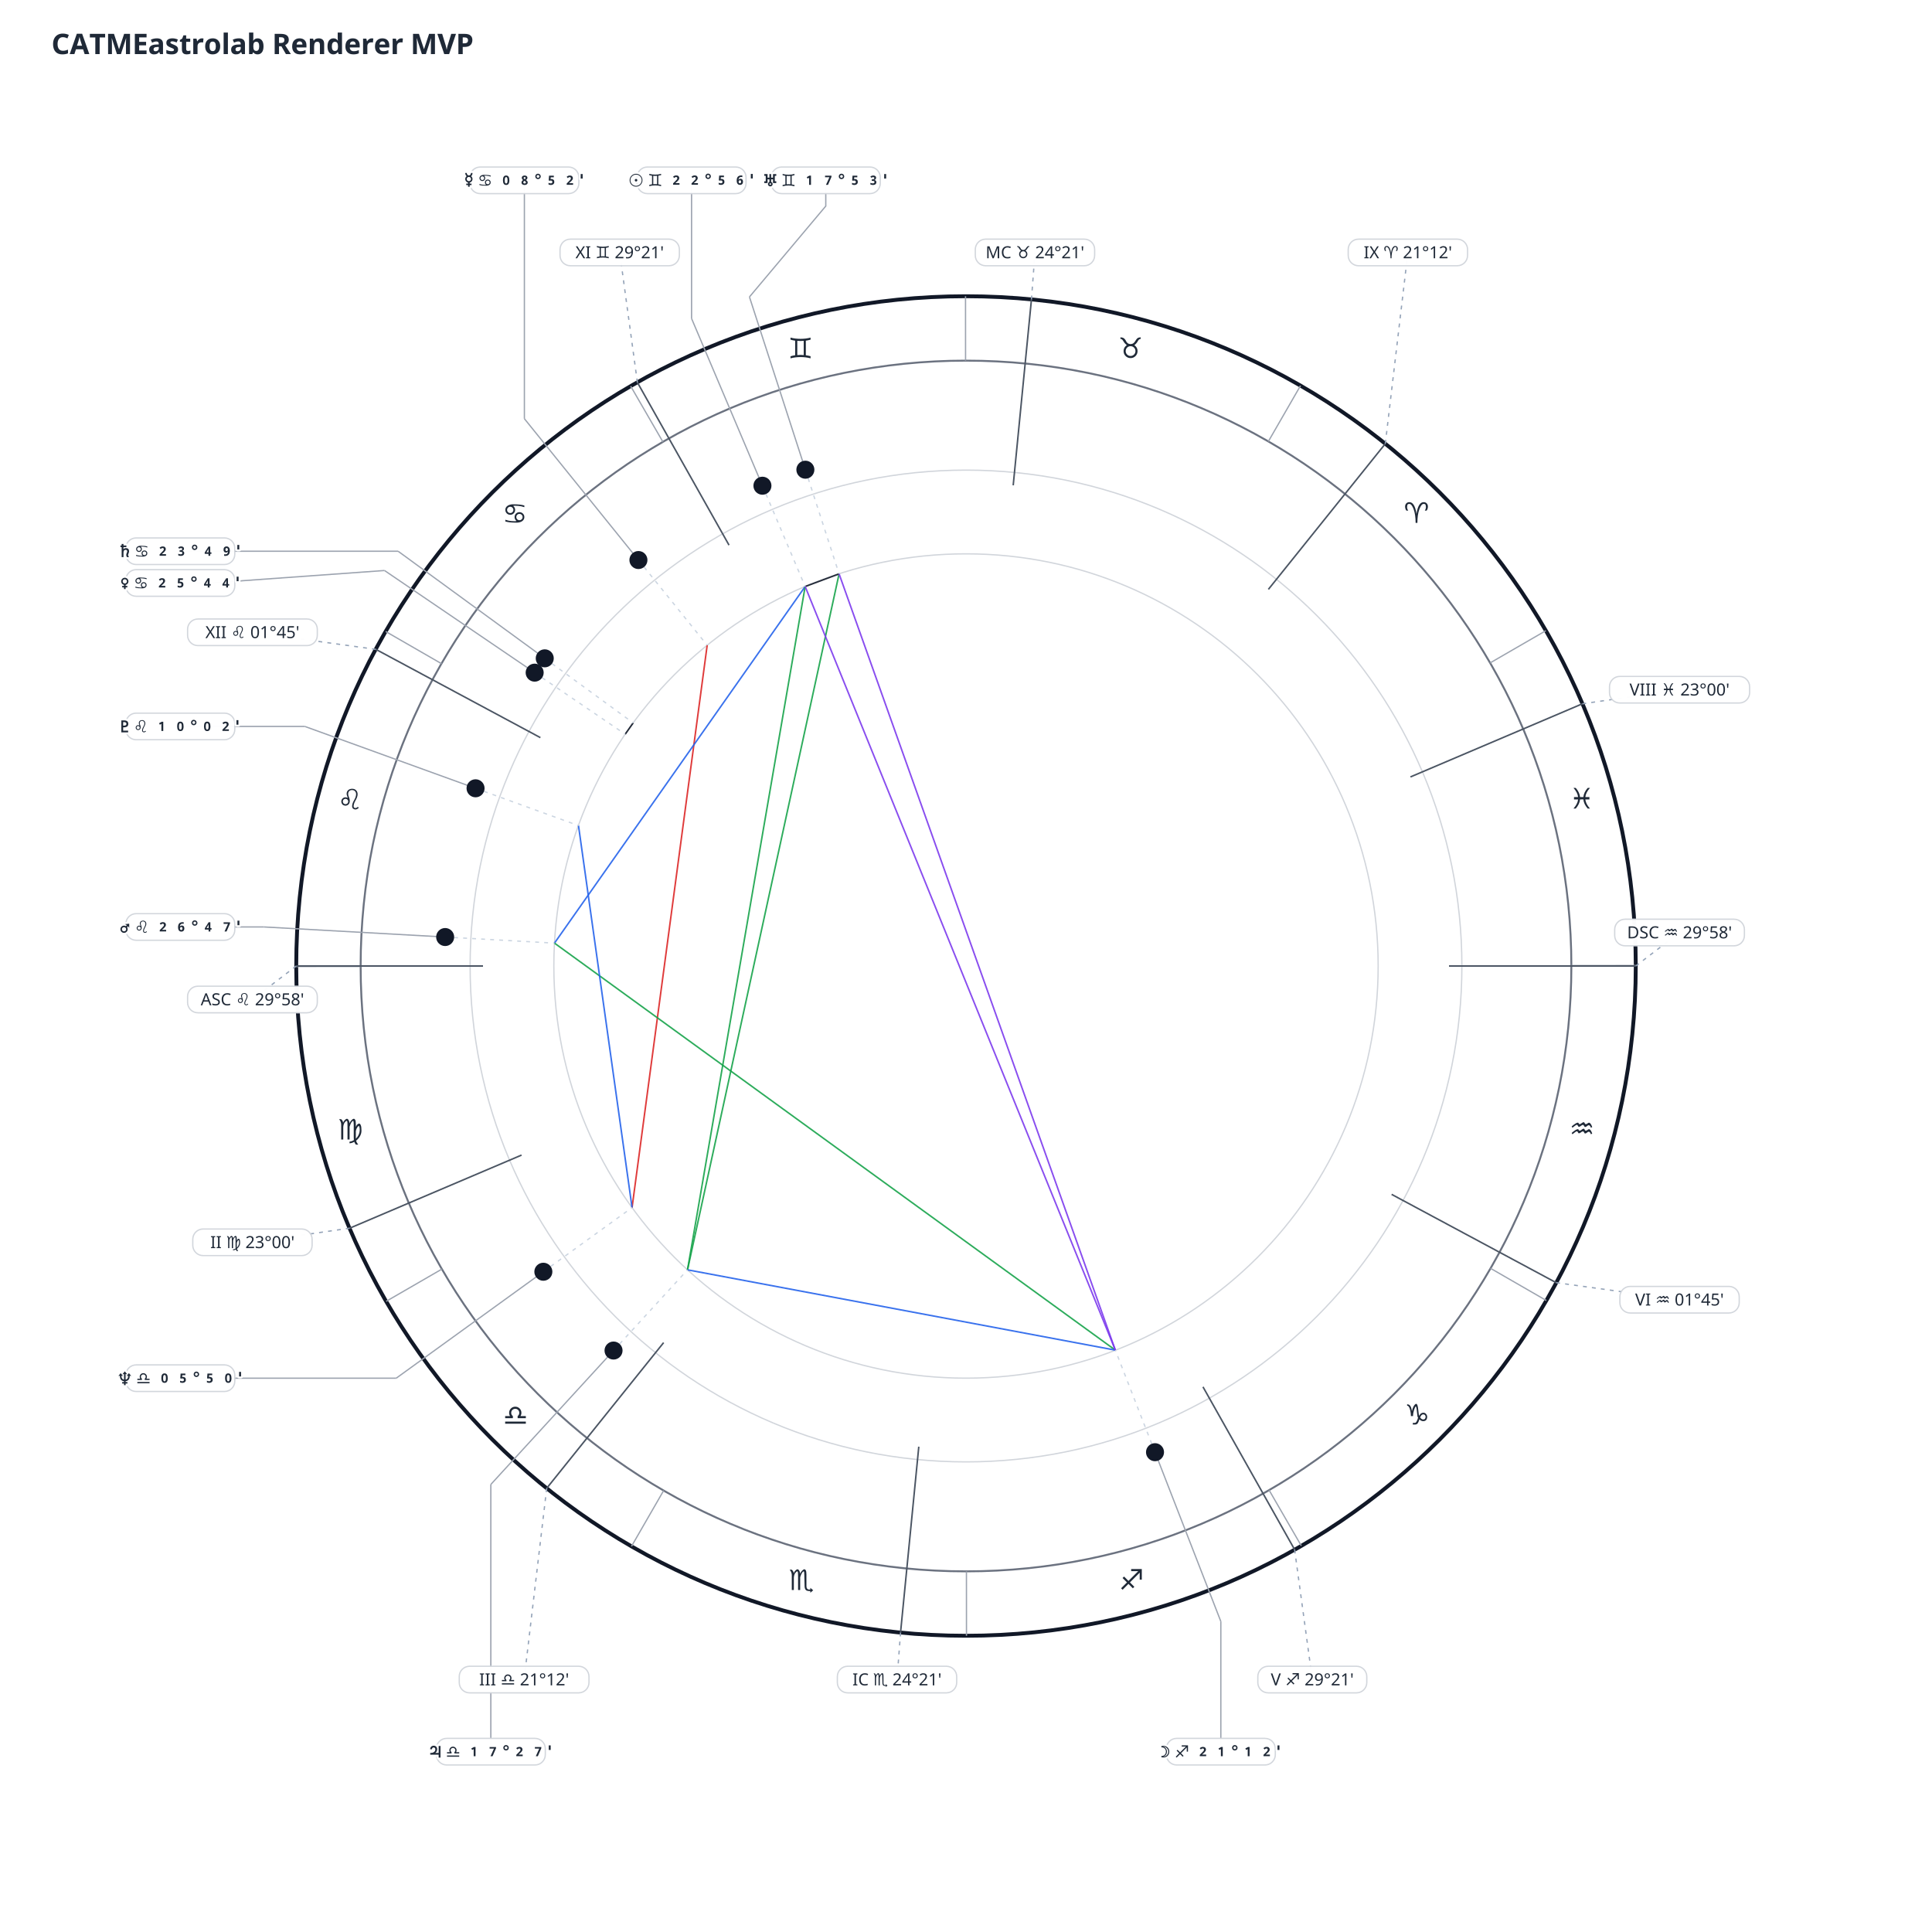
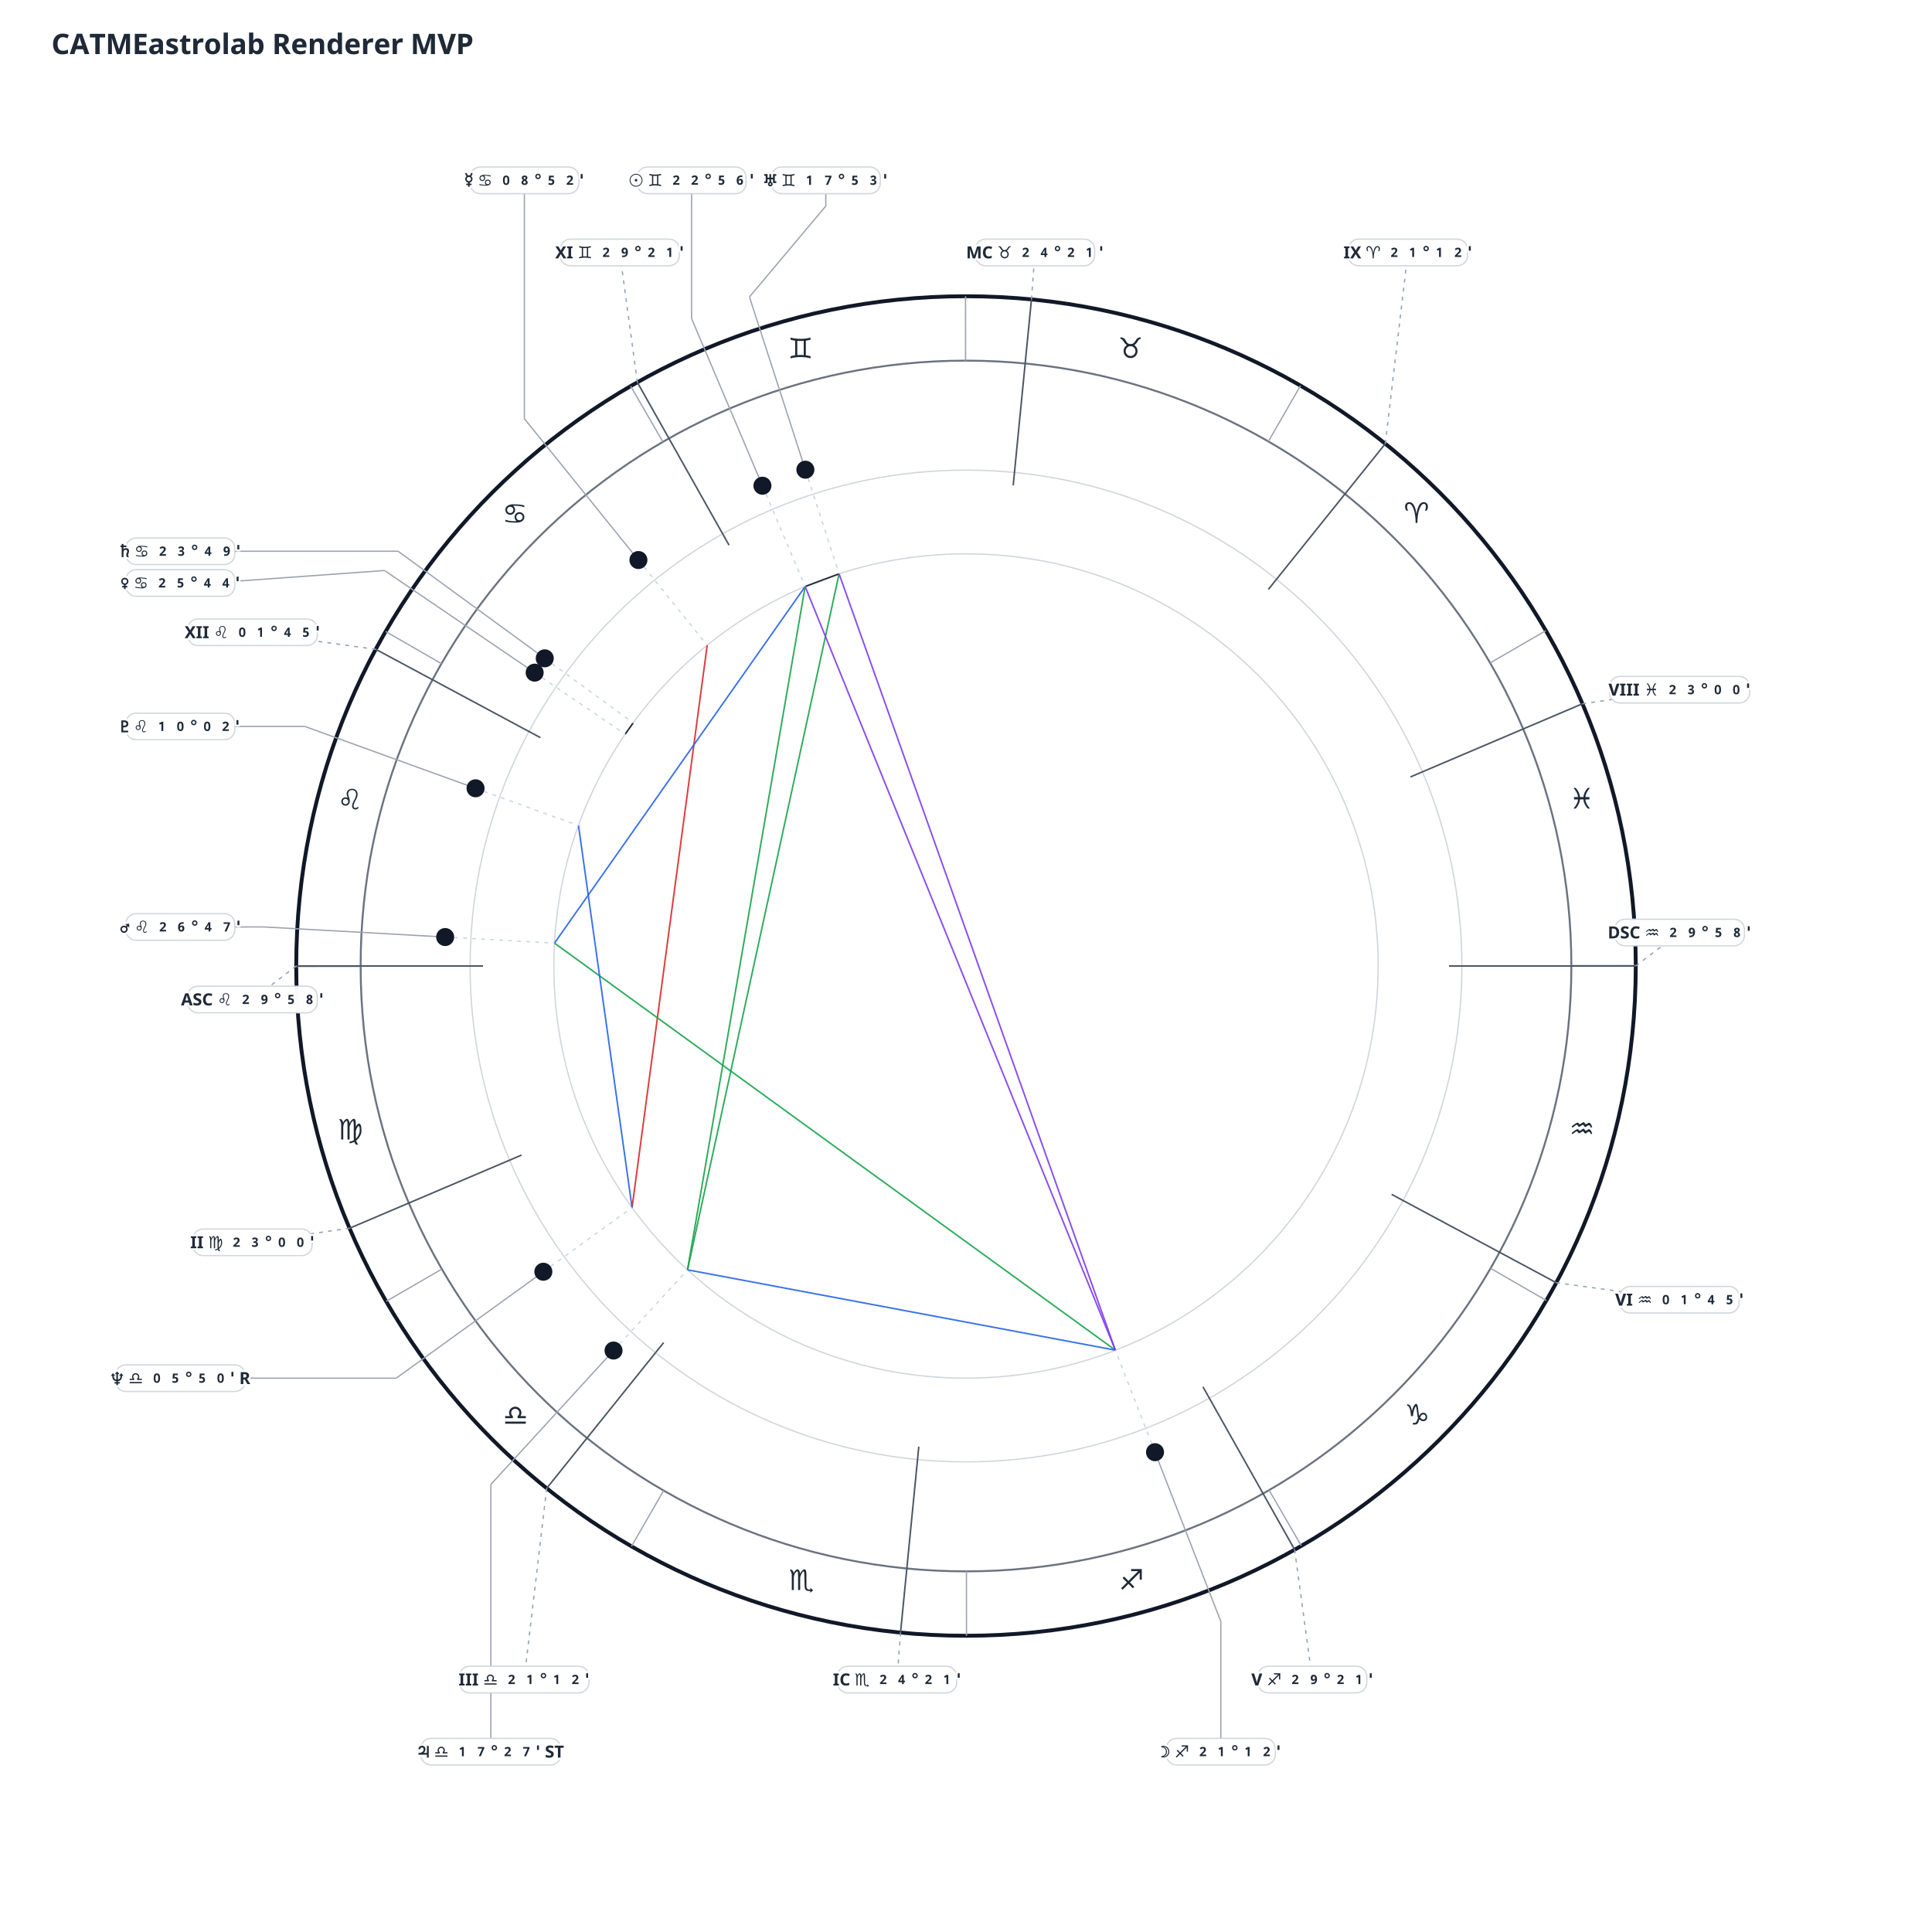
<svg xmlns="http://www.w3.org/2000/svg" width="1500" height="1500" viewBox="0 0 1500 1500">
  <rect width="100%" height="100%" fill="#ffffff" />
  <style>text{font-family:"Noto Sans","Segoe UI","DejaVu Sans",Arial,sans-serif;fill:#1f2937;font-weight:500} .txtbg{fill:#ffffff;opacity:0.98;stroke:#d1d5db;stroke-width:1} .small{font-size:13px} .mid{font-size:22px;font-family:"Noto Sans Symbols 2","Noto Sans Symbols","Segoe UI Symbol","DejaVu Sans","Noto Sans","Segoe UI",sans-serif;font-weight:500} .bold{font-weight:600} .plabel{font-size:13px;font-weight:600;font-family:"Noto Sans Symbols 2","Noto Sans Symbols","Segoe UI Symbol","DejaVu Sans","Noto Sans","Segoe UI",sans-serif;paint-order:stroke;stroke:#ffffff;stroke-width:3;stroke-linejoin:round;}</style>
  <circle cx="750.0" cy="750.0" r="520" fill="none" stroke="#111827" stroke-width="3" />
  <circle cx="750.0" cy="750.0" r="470" fill="none" stroke="#6b7280" stroke-width="1.5" />
  <circle cx="750.0" cy="750.0" r="385" fill="none" stroke="#d1d5db" stroke-width="1" />
  <circle cx="750.0" cy="750.0" r="320" fill="none" stroke="#d1d5db" stroke-width="1" />
  <line x1="1156.86" y1="514.71" x2="1200.15" y2="489.68" stroke="#9ca3af" stroke-width="1" />
  <text class="mid" x="1099.77" y="399.73" text-anchor="middle" dominant-baseline="middle">♈</text>
  <line x1="984.71" y1="342.80" x2="1009.68" y2="299.48" stroke="#9ca3af" stroke-width="1" />
  <text class="mid" x="877.77" y="271.77" text-anchor="middle" dominant-baseline="middle">♉</text>
  <line x1="749.66" y1="280.00" x2="749.63" y2="230.00" stroke="#9ca3af" stroke-width="1" />
  <text class="mid" x="621.54" y="271.96" text-anchor="middle" dominant-baseline="middle">♊</text>
  <line x1="514.71" y1="343.14" x2="489.68" y2="299.85" stroke="#9ca3af" stroke-width="1" />
  <text class="mid" x="399.73" y="400.23" text-anchor="middle" dominant-baseline="middle">♋</text>
  <line x1="342.80" y1="515.29" x2="299.48" y2="490.32" stroke="#9ca3af" stroke-width="1" />
  <text class="mid" x="271.77" y="622.23" text-anchor="middle" dominant-baseline="middle">♌</text>
  <line x1="280.00" y1="750.34" x2="230.00" y2="750.37" stroke="#9ca3af" stroke-width="1" />
  <text class="mid" x="271.96" y="878.46" text-anchor="middle" dominant-baseline="middle">♍</text>
  <line x1="343.14" y1="985.29" x2="299.85" y2="1010.32" stroke="#9ca3af" stroke-width="1" />
  <text class="mid" x="400.23" y="1100.27" text-anchor="middle" dominant-baseline="middle">♎</text>
  <line x1="515.29" y1="1157.20" x2="490.32" y2="1200.52" stroke="#9ca3af" stroke-width="1" />
  <text class="mid" x="622.23" y="1228.23" text-anchor="middle" dominant-baseline="middle">♏</text>
  <line x1="750.34" y1="1220.00" x2="750.37" y2="1270.00" stroke="#9ca3af" stroke-width="1" />
  <text class="mid" x="878.46" y="1228.04" text-anchor="middle" dominant-baseline="middle">♐</text>
  <line x1="985.29" y1="1156.86" x2="1010.32" y2="1200.15" stroke="#9ca3af" stroke-width="1" />
  <text class="mid" x="1100.27" y="1099.77" text-anchor="middle" dominant-baseline="middle">♑</text>
  <line x1="1157.20" y1="984.71" x2="1200.52" y2="1009.68" stroke="#9ca3af" stroke-width="1" />
  <text class="mid" x="1228.23" y="877.77" text-anchor="middle" dominant-baseline="middle">♒</text>
  <line x1="1220.00" y1="749.66" x2="1270.00" y2="749.63" stroke="#9ca3af" stroke-width="1" />
  <text class="mid" x="1228.04" y="621.54" text-anchor="middle" dominant-baseline="middle">♓</text>
  <line x1="375.00" y1="750.00" x2="230.00" y2="750.00" stroke="#4b5563" stroke-width="1.2" />
  <line x1="404.93" y1="896.80" x2="271.50" y2="953.56" stroke="#4b5563" stroke-width="1.2" />
  <line x1="515.23" y1="1042.42" x2="424.45" y2="1155.49" stroke="#4b5563" stroke-width="1.2" />
  <line x1="713.35" y1="1123.21" x2="699.18" y2="1267.51" stroke="#4b5563" stroke-width="1.2" />
  <line x1="933.99" y1="1076.76" x2="1005.14" y2="1203.11" stroke="#4b5563" stroke-width="1.2" />
  <line x1="1080.44" y1="927.30" x2="1208.21" y2="995.85" stroke="#4b5563" stroke-width="1.2" />
  <line x1="1125.00" y1="750.00" x2="1270.00" y2="750.00" stroke="#4b5563" stroke-width="1.2" />
  <line x1="1095.07" y1="603.20" x2="1228.50" y2="546.44" stroke="#4b5563" stroke-width="1.2" />
  <line x1="984.77" y1="457.58" x2="1075.55" y2="344.51" stroke="#4b5563" stroke-width="1.2" />
  <line x1="786.65" y1="376.79" x2="800.82" y2="232.49" stroke="#4b5563" stroke-width="1.2" />
  <line x1="566.01" y1="423.24" x2="494.86" y2="296.89" stroke="#4b5563" stroke-width="1.2" />
  <line x1="419.56" y1="572.70" x2="291.79" y2="504.15" stroke="#4b5563" stroke-width="1.2" />
  <line x1="291.79" y1="504.15" x2="196.00" y2="490.91" stroke="#94a3b8" stroke-width="1" stroke-dasharray="3 4" />
  <line x1="230.00" y1="750.00" x2="196.00" y2="776.00" stroke="#94a3b8" stroke-width="1" stroke-dasharray="3 4" />
  <line x1="271.50" y1="953.56" x2="196.00" y2="964.52" stroke="#94a3b8" stroke-width="1" stroke-dasharray="3 4" />
  <line x1="1228.50" y1="546.44" x2="1304.00" y2="535.48" stroke="#94a3b8" stroke-width="1" stroke-dasharray="3 4" />
  <line x1="1270.00" y1="750.00" x2="1304.00" y2="724.00" stroke="#94a3b8" stroke-width="1" stroke-dasharray="3 4" />
  <line x1="1208.21" y1="995.85" x2="1304.00" y2="1009.09" stroke="#94a3b8" stroke-width="1" stroke-dasharray="3 4" />
  <line x1="494.86" y1="296.89" x2="481.13" y2="196.00" stroke="#94a3b8" stroke-width="1" stroke-dasharray="3 4" />
  <line x1="800.82" y1="232.49" x2="803.55" y2="196.00" stroke="#94a3b8" stroke-width="1" stroke-dasharray="3 4" />
  <line x1="1075.55" y1="344.51" x2="1093.08" y2="196.00" stroke="#94a3b8" stroke-width="1" stroke-dasharray="3 4" />
  <line x1="424.45" y1="1155.49" x2="406.92" y2="1304.00" stroke="#94a3b8" stroke-width="1" stroke-dasharray="3 4" />
  <line x1="699.18" y1="1267.51" x2="696.45" y2="1304.00" stroke="#94a3b8" stroke-width="1" stroke-dasharray="3 4" />
  <line x1="1005.14" y1="1203.11" x2="1018.87" y2="1304.00" stroke="#94a3b8" stroke-width="1" stroke-dasharray="3 4" />
  <line x1="549.05" y1="500.96" x2="490.73" y2="937.56" stroke="#dc2626" stroke-width="1.2" opacity="0.9" />
  <line x1="485.40" y1="570.04" x2="491.59" y2="561.26" stroke="#111827" stroke-width="1.2" opacity="0.9" />
  <line x1="430.49" y1="732.23" x2="625.12" y2="455.37" stroke="#2563eb" stroke-width="1.2" opacity="0.9" />
  <line x1="430.49" y1="732.23" x2="865.95" y2="1048.25" stroke="#16a34a" stroke-width="1.2" opacity="0.9" />
  <line x1="533.78" y1="985.90" x2="651.46" y2="445.55" stroke="#16a34a" stroke-width="1.2" opacity="0.9" />
  <line x1="533.78" y1="985.90" x2="625.12" y2="455.37" stroke="#16a34a" stroke-width="1.2" opacity="0.9" />
  <line x1="533.78" y1="985.90" x2="865.95" y2="1048.25" stroke="#2563eb" stroke-width="1.2" opacity="0.9" />
  <line x1="651.46" y1="445.55" x2="625.12" y2="455.37" stroke="#111827" stroke-width="1.2" opacity="0.9" />
  <line x1="651.46" y1="445.55" x2="865.95" y2="1048.25" stroke="#7c3aed" stroke-width="1.2" opacity="0.9" />
  <line x1="490.73" y1="937.56" x2="449.14" y2="640.99" stroke="#2563eb" stroke-width="1.2" opacity="0.9" />
  <line x1="625.12" y1="455.37" x2="865.95" y2="1048.25" stroke="#7c3aed" stroke-width="1.2" opacity="0.9" />
  <line x1="422.94" y1="511.13" x2="491.59" y2="561.26" stroke="#cbd5e1" stroke-width="1" stroke-dasharray="3 4" />
  <line x1="422.94" y1="511.13" x2="309.08" y2="427.97" stroke="#9ca3af" stroke-width="1" />
  <polyline points="309.08,427.97 164.00,427.97 140.00,427.97" fill="none" stroke="#9ca3af" stroke-width="1" />
  <circle cx="422.94" cy="511.13" r="7" fill="#111827" />
  <line x1="415.11" y1="522.24" x2="485.40" y2="570.04" stroke="#cbd5e1" stroke-width="1" stroke-dasharray="3 4" />
  <line x1="415.11" y1="522.24" x2="298.52" y2="442.94" stroke="#9ca3af" stroke-width="1" />
  <polyline points="298.52,442.94 164.00,452.61 140.00,452.61" fill="none" stroke="#9ca3af" stroke-width="1" />
  <circle cx="415.11" cy="522.24" r="7" fill="#111827" />
  <line x1="369.22" y1="612.03" x2="449.14" y2="640.99" stroke="#cbd5e1" stroke-width="1" stroke-dasharray="3 4" />
  <line x1="369.22" y1="612.03" x2="236.66" y2="564.00" stroke="#9ca3af" stroke-width="1" />
  <polyline points="236.66,564.00 164.00,564.00 140.00,564.00" fill="none" stroke="#9ca3af" stroke-width="1" />
  <circle cx="369.22" cy="612.03" r="7" fill="#111827" />
  <line x1="345.62" y1="727.51" x2="430.49" y2="732.23" stroke="#cbd5e1" stroke-width="1" stroke-dasharray="3 4" />
  <line x1="345.62" y1="727.51" x2="204.84" y2="719.68" stroke="#9ca3af" stroke-width="1" />
  <polyline points="204.84,719.68 164.00,719.68 140.00,719.68" fill="none" stroke="#9ca3af" stroke-width="1" />
  <circle cx="345.62" cy="727.51" r="7" fill="#111827" />
  <line x1="421.86" y1="987.38" x2="490.73" y2="937.56" stroke="#cbd5e1" stroke-width="1" stroke-dasharray="3 4" />
  <line x1="421.86" y1="987.38" x2="307.62" y2="1070.03" stroke="#9ca3af" stroke-width="1" />
  <polyline points="307.62,1070.03 164.00,1070.03 140.00,1070.03" fill="none" stroke="#9ca3af" stroke-width="1" />
  <circle cx="421.86" cy="987.38" r="7" fill="#111827" />
  <line x1="495.67" y1="434.81" x2="549.05" y2="500.96" stroke="#cbd5e1" stroke-width="1" stroke-dasharray="3 4" />
  <line x1="495.67" y1="434.81" x2="407.13" y2="325.08" stroke="#9ca3af" stroke-width="1" />
  <polyline points="407.13,325.08 407.13,160.00 407.13,140.00" fill="none" stroke="#9ca3af" stroke-width="1" />
  <circle cx="495.67" cy="434.81" r="7" fill="#111827" />
  <line x1="591.95" y1="377.11" x2="625.12" y2="455.37" stroke="#cbd5e1" stroke-width="1" stroke-dasharray="3 4" />
  <line x1="591.95" y1="377.11" x2="536.93" y2="247.29" stroke="#9ca3af" stroke-width="1" />
  <polyline points="536.93,247.29 536.93,160.00 536.93,140.00" fill="none" stroke="#9ca3af" stroke-width="1" />
  <circle cx="591.95" cy="377.11" r="7" fill="#111827" />
  <line x1="625.29" y1="364.68" x2="651.46" y2="445.55" stroke="#cbd5e1" stroke-width="1" stroke-dasharray="3 4" />
  <line x1="625.29" y1="364.68" x2="581.87" y2="230.53" stroke="#9ca3af" stroke-width="1" />
  <polyline points="581.87,230.53 641.13,160.00 641.13,140.00" fill="none" stroke="#9ca3af" stroke-width="1" />
  <circle cx="625.29" cy="364.68" r="7" fill="#111827" />
  <line x1="476.35" y1="1048.56" x2="533.78" y2="985.90" stroke="#cbd5e1" stroke-width="1" stroke-dasharray="3 4" />
  <line x1="476.35" y1="1048.56" x2="381.08" y2="1152.51" stroke="#9ca3af" stroke-width="1" />
  <polyline points="381.08,1152.51 381.08,1340.00 381.08,1360.00" fill="none" stroke="#9ca3af" stroke-width="1" />
  <circle cx="476.35" cy="1048.56" r="7" fill="#111827" />
  <line x1="896.75" y1="1127.48" x2="865.95" y2="1048.25" stroke="#cbd5e1" stroke-width="1" stroke-dasharray="3 4" />
  <line x1="896.75" y1="1127.48" x2="947.85" y2="1258.89" stroke="#9ca3af" stroke-width="1" />
  <polyline points="947.85,1258.89 947.85,1340.00 947.85,1360.00" fill="none" stroke="#9ca3af" stroke-width="1" />
  <circle cx="896.75" cy="1127.48" r="7" fill="#111827" />
  <rect class="txtbg" x="145.64" y="480.59" width="100.72" height="20.64" rx="8" ry="8" />
-   <text class="small" x="196.00" y="490.91" text-anchor="middle" dominant-baseline="middle">XII ♌ 01°45'</text>
+   <text class="plabel" x="196.00" y="490.91" text-anchor="middle" dominant-baseline="middle">XII ♌ 01°45'</text>
  <rect class="txtbg" x="145.64" y="765.68" width="100.72" height="20.64" rx="8" ry="8" />
-   <text class="small" x="196.00" y="776.00" text-anchor="middle" dominant-baseline="middle">ASC ♌ 29°58'</text>
+   <text class="plabel" x="196.00" y="776.00" text-anchor="middle" dominant-baseline="middle">ASC ♌ 29°58'</text>
  <rect class="txtbg" x="149.67" y="954.20" width="92.66" height="20.64" rx="8" ry="8" />
-   <text class="small" x="196.00" y="964.52" text-anchor="middle" dominant-baseline="middle">II ♍ 23°00'</text>
+   <text class="plabel" x="196.00" y="964.52" text-anchor="middle" dominant-baseline="middle">II ♍ 23°00'</text>
  <rect class="txtbg" x="1249.61" y="525.16" width="108.78" height="20.64" rx="8" ry="8" />
-   <text class="small" x="1304.00" y="535.48" text-anchor="middle" dominant-baseline="middle">VIII ♓ 23°00'</text>
+   <text class="plabel" x="1304.00" y="535.48" text-anchor="middle" dominant-baseline="middle">VIII ♓ 23°00'</text>
  <rect class="txtbg" x="1253.64" y="713.68" width="100.72" height="20.64" rx="8" ry="8" />
-   <text class="small" x="1304.00" y="724.00" text-anchor="middle" dominant-baseline="middle">DSC ♒ 29°58'</text>
+   <text class="plabel" x="1304.00" y="724.00" text-anchor="middle" dominant-baseline="middle">DSC ♒ 29°58'</text>
  <rect class="txtbg" x="1257.67" y="998.77" width="92.66" height="20.64" rx="8" ry="8" />
-   <text class="small" x="1304.00" y="1009.09" text-anchor="middle" dominant-baseline="middle">VI ♒ 01°45'</text>
+   <text class="plabel" x="1304.00" y="1009.09" text-anchor="middle" dominant-baseline="middle">VI ♒ 01°45'</text>
  <rect class="txtbg" x="434.80" y="185.68" width="92.66" height="20.64" rx="8" ry="8" />
-   <text class="small" x="481.13" y="196.00" text-anchor="middle" dominant-baseline="middle">XI ♊ 29°21'</text>
+   <text class="plabel" x="481.13" y="196.00" text-anchor="middle" dominant-baseline="middle">XI ♊ 29°21'</text>
  <rect class="txtbg" x="757.22" y="185.68" width="92.66" height="20.64" rx="8" ry="8" />
-   <text class="small" x="803.55" y="196.00" text-anchor="middle" dominant-baseline="middle">MC ♉ 24°21'</text>
+   <text class="plabel" x="803.55" y="196.00" text-anchor="middle" dominant-baseline="middle">MC ♉ 24°21'</text>
  <rect class="txtbg" x="1046.75" y="185.68" width="92.66" height="20.64" rx="8" ry="8" />
-   <text class="small" x="1093.08" y="196.00" text-anchor="middle" dominant-baseline="middle">IX ♈ 21°12'</text>
+   <text class="plabel" x="1093.08" y="196.00" text-anchor="middle" dominant-baseline="middle">IX ♈ 21°12'</text>
  <rect class="txtbg" x="356.56" y="1293.68" width="100.72" height="20.64" rx="8" ry="8" />
-   <text class="small" x="406.92" y="1304.00" text-anchor="middle" dominant-baseline="middle">III ♎ 21°12'</text>
+   <text class="plabel" x="406.92" y="1304.00" text-anchor="middle" dominant-baseline="middle">III ♎ 21°12'</text>
  <rect class="txtbg" x="650.12" y="1293.68" width="92.66" height="20.64" rx="8" ry="8" />
-   <text class="small" x="696.45" y="1304.00" text-anchor="middle" dominant-baseline="middle">IC ♏ 24°21'</text>
+   <text class="plabel" x="696.45" y="1304.00" text-anchor="middle" dominant-baseline="middle">IC ♏ 24°21'</text>
  <rect class="txtbg" x="976.57" y="1293.68" width="84.60" height="20.64" rx="8" ry="8" />
-   <text class="small" x="1018.87" y="1304.00" text-anchor="middle" dominant-baseline="middle">V ♐ 29°21'</text>
+   <text class="plabel" x="1018.87" y="1304.00" text-anchor="middle" dominant-baseline="middle">V ♐ 29°21'</text>
  <rect class="txtbg" x="97.70" y="417.65" width="84.60" height="20.64" rx="8" ry="8" />
  <text class="plabel" x="140.00" y="427.97" text-anchor="middle" dominant-baseline="middle">♄ ♋ 23°49'</text>
  <rect class="txtbg" x="97.70" y="442.29" width="84.60" height="20.64" rx="8" ry="8" />
  <text class="plabel" x="140.00" y="452.61" text-anchor="middle" dominant-baseline="middle">♀ ♋ 25°44'</text>
  <rect class="txtbg" x="97.70" y="553.68" width="84.60" height="20.64" rx="8" ry="8" />
  <text class="plabel" x="140.00" y="564.00" text-anchor="middle" dominant-baseline="middle">♇ ♌ 10°02'</text>
  <rect class="txtbg" x="97.70" y="709.36" width="84.60" height="20.64" rx="8" ry="8" />
  <text class="plabel" x="140.00" y="719.68" text-anchor="middle" dominant-baseline="middle">♂ ♌ 26°47'</text>
-   <rect class="txtbg" x="97.70" y="1059.71" width="84.60" height="20.64" rx="8" ry="8" />
-   <text class="plabel" x="140.00" y="1070.03" text-anchor="middle" dominant-baseline="middle">♆ ♎ 05°50'</text>
+   <rect class="txtbg" x="89.64" y="1059.71" width="100.72" height="20.64" rx="8" ry="8" />
+   <text class="plabel" x="140.00" y="1070.03" text-anchor="middle" dominant-baseline="middle">♆ ♎ 05°50' R</text>
  <rect class="txtbg" x="364.83" y="129.68" width="84.60" height="20.64" rx="8" ry="8" />
  <text class="plabel" x="407.13" y="140.00" text-anchor="middle" dominant-baseline="middle">☿ ♋ 08°52'</text>
  <rect class="txtbg" x="494.63" y="129.68" width="84.60" height="20.64" rx="8" ry="8" />
  <text class="plabel" x="536.93" y="140.00" text-anchor="middle" dominant-baseline="middle">☉ ♊ 22°56'</text>
  <rect class="txtbg" x="598.83" y="129.68" width="84.60" height="20.64" rx="8" ry="8" />
  <text class="plabel" x="641.13" y="140.00" text-anchor="middle" dominant-baseline="middle">♅ ♊ 17°53'</text>
-   <rect class="txtbg" x="338.78" y="1349.68" width="84.60" height="20.64" rx="8" ry="8" />
-   <text class="plabel" x="381.08" y="1360.00" text-anchor="middle" dominant-baseline="middle">♃ ♎ 17°27'</text>
+   <rect class="txtbg" x="326.69" y="1349.68" width="108.78" height="20.64" rx="8" ry="8" />
+   <text class="plabel" x="381.08" y="1360.00" text-anchor="middle" dominant-baseline="middle">♃ ♎ 17°27' ST</text>
  <rect class="txtbg" x="905.55" y="1349.68" width="84.60" height="20.64" rx="8" ry="8" />
  <text class="plabel" x="947.85" y="1360.00" text-anchor="middle" dominant-baseline="middle">☽ ♐ 21°12'</text>
  <text class="mid bold" x="40" y="42">CATMEastrolab Renderer MVP</text>
</svg>
